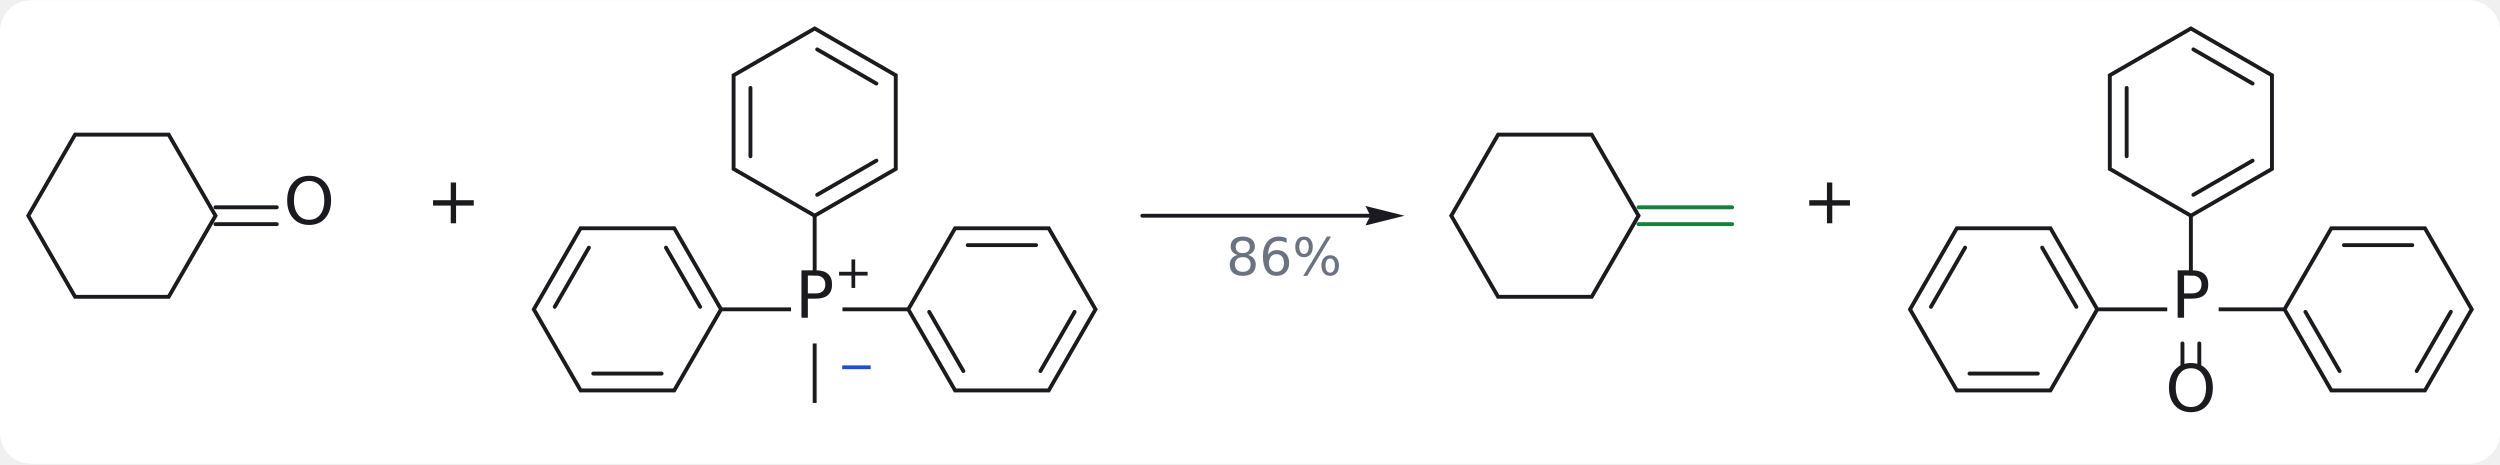
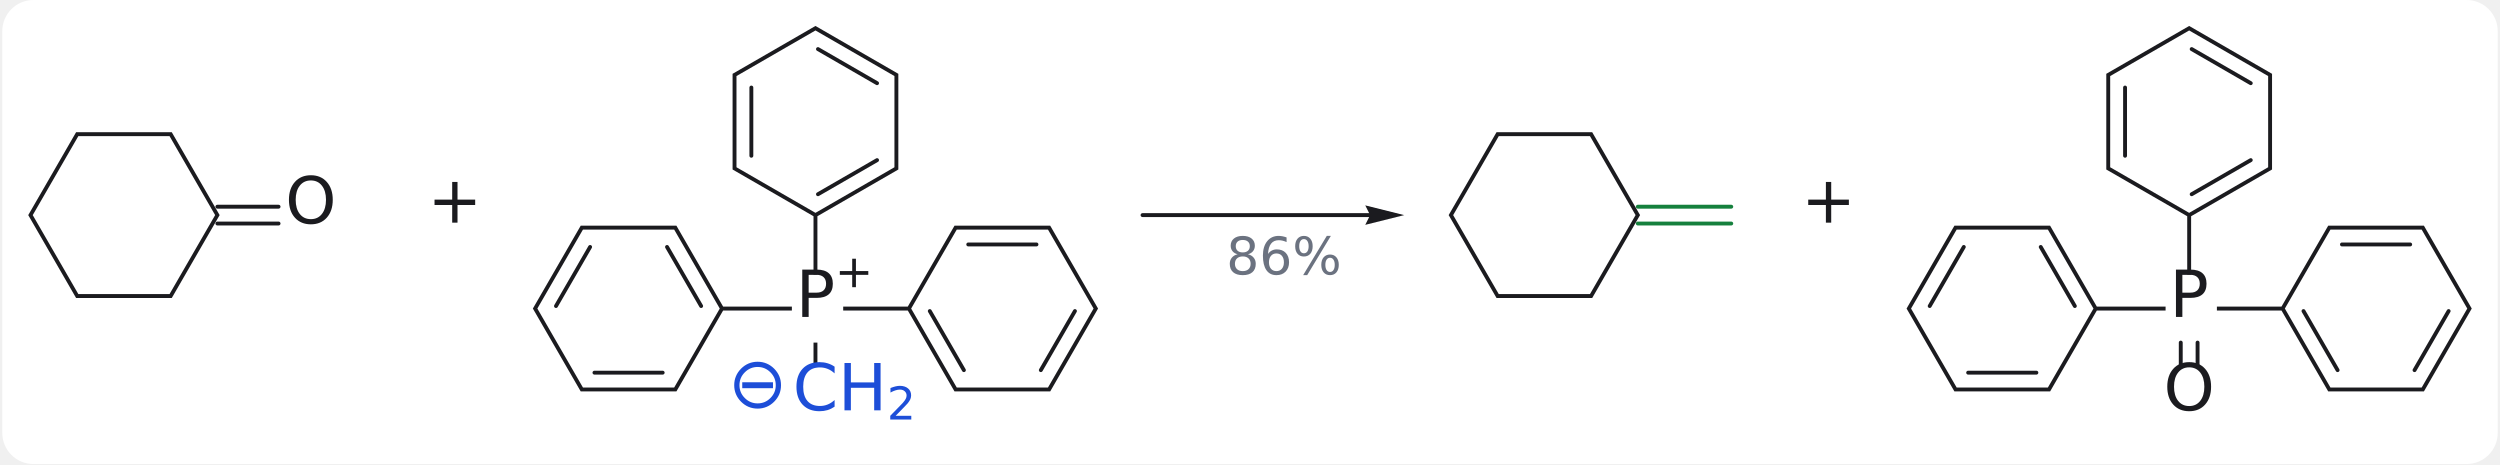
- <svg xmlns="http://www.w3.org/2000/svg" viewBox="-12.677 -96.677 1121.554 207.971" width="695" height="129">
+ <svg xmlns="http://www.w3.org/2000/svg" viewBox="-12.677 -96.677 1121.554 208.554" width="695" height="129">
  <style>.c-ink.fill{fill:#1b1b1f}.c-ink.stroke{stroke:#1b1b1f}.c-arrow.fill{fill:#c2410c}.c-arrow.stroke{stroke:#c2410c}.c-nu.fill{fill:#1d4ed8}.c-nu.stroke{stroke:#1d4ed8}.c-el.fill{fill:#b91c1c}.c-el.stroke{stroke:#b91c1c}.c-good.fill{fill:#15803d}.c-good.stroke{stroke:#15803d}.c-muted.fill{fill:#6b7280}.c-muted.stroke{stroke:#6b7280}.card{fill:#ffffff}@media (prefers-color-scheme: dark){.c-ink.fill{fill:#e6e6ea}.c-ink.stroke{stroke:#e6e6ea}.c-arrow.fill{fill:#ff9f5a}.c-arrow.stroke{stroke:#ff9f5a}.c-nu.fill{fill:#8ab4ff}.c-nu.stroke{stroke:#8ab4ff}.c-el.fill{fill:#ff8a8a}.c-el.stroke{stroke:#ff8a8a}.c-good.fill{fill:#6ee7a0}.c-good.stroke{stroke:#6ee7a0}.c-muted.fill{fill:#9ca3af}.c-muted.stroke{stroke:#9ca3af}.card{fill:#1e1e1e}}</style>
-   <rect class="card" x="-12.677" y="-96.677" width="1121.554" height="207.971" rx="14" />
+   <rect class="card" x="-12.677" y="-96.677" width="1121.554" height="208.554" rx="14" />
  <line class="c-ink stroke" x1="111.492" y1="3.78" x2="84" y2="3.78" stroke-width="1.75" stroke-linecap="round" />
  <line class="c-ink stroke" x1="111.492" y1="-3.78" x2="84" y2="-3.78" stroke-width="1.75" stroke-linecap="round" />
  <line class="c-ink stroke" x1="404.182" y1="43.13" x2="419.512" y2="69.682" stroke-width="1.75" stroke-linecap="round" />
  <line class="c-ink stroke" x1="454.088" y1="69.682" x2="469.418" y2="43.13" stroke-width="1.75" stroke-linecap="round" />
  <line class="c-ink stroke" x1="452.13" y1="13.188" x2="421.47" y2="13.188" stroke-width="1.75" stroke-linecap="round" />
  <line class="c-ink stroke" x1="301.418" y1="40.87" x2="286.088" y2="14.318" stroke-width="1.75" stroke-linecap="round" />
  <line class="c-ink stroke" x1="251.512" y1="14.318" x2="236.182" y2="40.87" stroke-width="1.75" stroke-linecap="round" />
  <line class="c-ink stroke" x1="253.47" y1="70.812" x2="284.13" y2="70.812" stroke-width="1.75" stroke-linecap="round" />
  <line class="c-ink stroke" x1="353.93" y1="-9.382" x2="380.482" y2="-24.712" stroke-width="1.75" stroke-linecap="round" />
  <line class="c-ink stroke" x1="380.482" y1="-59.288" x2="353.93" y2="-74.618" stroke-width="1.75" stroke-linecap="round" />
  <line class="c-ink stroke" x1="323.988" y1="-57.33" x2="323.988" y2="-26.67" stroke-width="1.75" stroke-linecap="round" />
  <path class="c-good stroke" d="M764.4 3.78 L722.4 3.78 " fill="none" stroke-width="1.75" stroke-linecap="round" stroke-linejoin="round" />
  <path class="c-good stroke" d="M764.4 -3.78 L722.4 -3.78 " fill="none" stroke-width="1.75" stroke-linecap="round" stroke-linejoin="round" />
  <line class="c-ink stroke" x1="966.42" y1="68.303" x2="966.42" y2="57.298" stroke-width="1.75" stroke-linecap="round" />
  <line class="c-ink stroke" x1="973.98" y1="68.303" x2="973.98" y2="57.298" stroke-width="1.75" stroke-linecap="round" />
  <line class="c-ink stroke" x1="1021.582" y1="43.13" x2="1036.912" y2="69.682" stroke-width="1.75" stroke-linecap="round" />
  <line class="c-ink stroke" x1="1071.488" y1="69.682" x2="1086.818" y2="43.13" stroke-width="1.75" stroke-linecap="round" />
  <line class="c-ink stroke" x1="1069.53" y1="13.188" x2="1038.87" y2="13.188" stroke-width="1.75" stroke-linecap="round" />
  <line class="c-ink stroke" x1="918.818" y1="40.87" x2="903.488" y2="14.318" stroke-width="1.75" stroke-linecap="round" />
  <line class="c-ink stroke" x1="868.912" y1="14.318" x2="853.582" y2="40.87" stroke-width="1.75" stroke-linecap="round" />
  <line class="c-ink stroke" x1="870.87" y1="70.812" x2="901.53" y2="70.812" stroke-width="1.75" stroke-linecap="round" />
  <line class="c-ink stroke" x1="971.33" y1="-9.382" x2="997.882" y2="-24.712" stroke-width="1.75" stroke-linecap="round" />
  <line class="c-ink stroke" x1="997.882" y1="-59.288" x2="971.33" y2="-74.618" stroke-width="1.75" stroke-linecap="round" />
  <line class="c-ink stroke" x1="941.388" y1="-57.33" x2="941.388" y2="-26.67" stroke-width="1.75" stroke-linecap="round" />
-   <path class="c-ink fill stroke" d="M82.99 0 L62.495 35.497 L63.505 37.247 L85.01 -0 Z M62.495 35.497 L21.505 35.497 L20.495 37.247 L63.505 37.247 Z M21.505 35.497 L1.01 0 L-1.01 -0 L20.495 37.247 Z M1.01 -0 L21.505 -35.497 L20.495 -37.247 L-1.01 0 Z M21.505 -35.497 L62.495 -35.497 L63.505 -37.247 L20.495 -37.247 Z M62.495 -35.497 L82.99 -0 L85.01 0 L63.505 -37.247 Z M353.675 84 L353.675 57.298 L351.925 57.298 L351.925 84 Z M365.264 42.875 L394.295 42.875 L394.8 42 L394.295 41.125 L365.264 41.125 Z M394.295 42.875 L415.295 79.247 L416.305 77.497 L395.81 42 L394.8 42 Z M415.295 79.247 L458.305 79.247 L457.295 77.497 L416.305 77.497 Z M458.305 79.247 L479.81 42 L477.79 42 L457.295 77.497 Z M479.81 42 L458.305 4.753 L457.295 6.503 L477.79 42 Z M458.305 4.753 L415.295 4.753 L416.305 6.503 L457.295 6.503 Z M342.202 41.125 L311.305 41.125 L310.8 42 L311.305 42.875 L342.202 42.875 Z M311.305 41.125 L290.305 4.753 L289.295 6.503 L309.79 42 L310.8 42 Z M290.305 4.753 L247.295 4.753 L248.305 6.503 L289.295 6.503 Z M247.295 4.753 L225.79 42 L227.81 42 L248.305 6.503 Z M225.79 42 L247.295 79.247 L248.305 77.497 L227.81 42 Z M247.295 79.247 L290.305 79.247 L289.295 77.497 L248.305 77.497 Z M353.675 26.702 L353.675 0.505 L352.8 0 L351.925 0.505 L351.925 26.702 Z M353.675 0.505 L390.047 -20.495 L388.297 -21.505 L352.8 -1.01 L352.8 0 Z M390.047 -20.495 L390.047 -63.505 L388.297 -62.495 L388.297 -21.505 Z M390.047 -63.505 L352.8 -85.01 L352.8 -82.99 L388.297 -62.495 Z M352.8 -85.01 L315.553 -63.505 L317.303 -62.495 L352.8 -82.99 Z M315.553 -63.505 L315.553 -20.495 L317.303 -21.505 L317.303 -62.495 Z M415.295 4.753 L394.295 41.125 L394.8 42 L395.81 42 L416.305 6.503 Z M290.305 79.247 L311.305 42.875 L310.8 42 L309.79 42 L289.295 77.497 Z M315.553 -20.495 L351.925 0.505 L352.8 0 L352.8 -1.01 L317.303 -21.505 Z M721.39 0 L700.895 35.497 L701.905 37.247 L723.41 -0 Z M700.895 35.497 L659.905 35.497 L658.895 37.247 L701.905 37.247 Z M659.905 35.497 L639.41 0 L637.39 -0 L658.895 37.247 Z M639.41 -0 L659.905 -35.497 L658.895 -37.247 L637.39 0 Z M659.905 -35.497 L700.895 -35.497 L701.905 -37.247 L658.895 -37.247 Z M700.895 -35.497 L721.39 -0 L723.41 0 L701.905 -37.247 Z M982.664 42.875 L1011.695 42.875 L1012.2 42 L1011.695 41.125 L982.664 41.125 Z M1011.695 42.875 L1032.695 79.247 L1033.705 77.497 L1013.21 42 L1012.2 42 Z M1032.695 79.247 L1075.705 79.247 L1074.695 77.497 L1033.705 77.497 Z M1075.705 79.247 L1097.21 42 L1095.19 42 L1074.695 77.497 Z M1097.21 42 L1075.705 4.753 L1074.695 6.503 L1095.19 42 Z M1075.705 4.753 L1032.695 4.753 L1033.705 6.503 L1074.695 6.503 Z M959.602 41.125 L928.705 41.125 L928.2 42 L928.705 42.875 L959.602 42.875 Z M928.705 41.125 L907.705 4.753 L906.695 6.503 L927.19 42 L928.2 42 Z M907.705 4.753 L864.695 4.753 L865.705 6.503 L906.695 6.503 Z M864.695 4.753 L843.19 42 L845.21 42 L865.705 6.503 Z M843.19 42 L864.695 79.247 L865.705 77.497 L845.21 42 Z M864.695 79.247 L907.705 79.247 L906.695 77.497 L865.705 77.497 Z M971.075 26.702 L971.075 0.505 L970.2 0 L969.325 0.505 L969.325 26.702 Z M971.075 0.505 L1007.447 -20.495 L1005.697 -21.505 L970.2 -1.01 L970.2 0 Z M1007.447 -20.495 L1007.447 -63.505 L1005.697 -62.495 L1005.697 -21.505 Z M1007.447 -63.505 L970.2 -85.01 L970.2 -82.99 L1005.697 -62.495 Z M970.2 -85.01 L932.953 -63.505 L934.703 -62.495 L970.2 -82.99 Z M932.953 -63.505 L932.953 -20.495 L934.703 -21.505 L934.703 -62.495 Z M1032.695 4.753 L1011.695 41.125 L1012.2 42 L1013.21 42 L1033.705 6.503 Z M907.705 79.247 L928.705 42.875 L928.2 42 L927.19 42 L906.695 77.497 Z M932.953 -20.495 L969.325 0.505 L970.2 0 L970.2 -1.01 L934.703 -21.505 Z " stroke-width="0" stroke-linecap="round" stroke-linejoin="round" />
+   <path class="c-ink fill stroke" d="M82.99 0 L62.495 35.497 L63.505 37.247 L85.01 -0 Z M62.495 35.497 L21.505 35.497 L20.495 37.247 L63.505 37.247 Z M21.505 35.497 L1.01 0 L-1.01 -0 L20.495 37.247 Z M1.01 -0 L21.505 -35.497 L20.495 -37.247 L-1.01 0 Z M21.505 -35.497 L62.495 -35.497 L63.505 -37.247 L20.495 -37.247 Z M62.495 -35.497 L82.99 -0 L85.01 0 L63.505 -37.247 Z M353.675 68.303 L353.675 57.298 L351.925 57.298 L351.925 68.303 Z M365.264 42.875 L394.295 42.875 L394.8 42 L394.295 41.125 L365.264 41.125 Z M394.295 42.875 L415.295 79.247 L416.305 77.497 L395.81 42 L394.8 42 Z M415.295 79.247 L458.305 79.247 L457.295 77.497 L416.305 77.497 Z M458.305 79.247 L479.81 42 L477.79 42 L457.295 77.497 Z M479.81 42 L458.305 4.753 L457.295 6.503 L477.79 42 Z M458.305 4.753 L415.295 4.753 L416.305 6.503 L457.295 6.503 Z M342.202 41.125 L311.305 41.125 L310.8 42 L311.305 42.875 L342.202 42.875 Z M311.305 41.125 L290.305 4.753 L289.295 6.503 L309.79 42 L310.8 42 Z M290.305 4.753 L247.295 4.753 L248.305 6.503 L289.295 6.503 Z M247.295 4.753 L225.79 42 L227.81 42 L248.305 6.503 Z M225.79 42 L247.295 79.247 L248.305 77.497 L227.81 42 Z M247.295 79.247 L290.305 79.247 L289.295 77.497 L248.305 77.497 Z M353.675 26.702 L353.675 0.505 L352.8 0 L351.925 0.505 L351.925 26.702 Z M353.675 0.505 L390.047 -20.495 L388.297 -21.505 L352.8 -1.01 L352.8 0 Z M390.047 -20.495 L390.047 -63.505 L388.297 -62.495 L388.297 -21.505 Z M390.047 -63.505 L352.8 -85.01 L352.8 -82.99 L388.297 -62.495 Z M352.8 -85.01 L315.553 -63.505 L317.303 -62.495 L352.8 -82.99 Z M315.553 -63.505 L315.553 -20.495 L317.303 -21.505 L317.303 -62.495 Z M415.295 4.753 L394.295 41.125 L394.8 42 L395.81 42 L416.305 6.503 Z M290.305 79.247 L311.305 42.875 L310.8 42 L309.79 42 L289.295 77.497 Z M315.553 -20.495 L351.925 0.505 L352.8 0 L352.8 -1.01 L317.303 -21.505 Z M721.39 0 L700.895 35.497 L701.905 37.247 L723.41 -0 Z M700.895 35.497 L659.905 35.497 L658.895 37.247 L701.905 37.247 Z M659.905 35.497 L639.41 0 L637.39 -0 L658.895 37.247 Z M639.41 -0 L659.905 -35.497 L658.895 -37.247 L637.39 0 Z M659.905 -35.497 L700.895 -35.497 L701.905 -37.247 L658.895 -37.247 Z M700.895 -35.497 L721.39 -0 L723.41 0 L701.905 -37.247 Z M982.664 42.875 L1011.695 42.875 L1012.2 42 L1011.695 41.125 L982.664 41.125 Z M1011.695 42.875 L1032.695 79.247 L1033.705 77.497 L1013.21 42 L1012.2 42 Z M1032.695 79.247 L1075.705 79.247 L1074.695 77.497 L1033.705 77.497 Z M1075.705 79.247 L1097.21 42 L1095.19 42 L1074.695 77.497 Z M1097.21 42 L1075.705 4.753 L1074.695 6.503 L1095.19 42 Z M1075.705 4.753 L1032.695 4.753 L1033.705 6.503 L1074.695 6.503 Z M959.602 41.125 L928.705 41.125 L928.2 42 L928.705 42.875 L959.602 42.875 Z M928.705 41.125 L907.705 4.753 L906.695 6.503 L927.19 42 L928.2 42 Z M907.705 4.753 L864.695 4.753 L865.705 6.503 L906.695 6.503 Z M864.695 4.753 L843.19 42 L845.21 42 L865.705 6.503 Z M843.19 42 L864.695 79.247 L865.705 77.497 L845.21 42 Z M864.695 79.247 L907.705 79.247 L906.695 77.497 L865.705 77.497 Z M971.075 26.702 L971.075 0.505 L970.2 0 L969.325 0.505 L969.325 26.702 Z M971.075 0.505 L1007.447 -20.495 L1005.697 -21.505 L970.2 -1.01 L970.2 0 Z M1007.447 -20.495 L1007.447 -63.505 L1005.697 -62.495 L1005.697 -21.505 Z M1007.447 -63.505 L970.2 -85.01 L970.2 -82.99 L1005.697 -62.495 Z M970.2 -85.01 L932.953 -63.505 L934.703 -62.495 L970.2 -82.99 Z M932.953 -63.505 L932.953 -20.495 L934.703 -21.505 L934.703 -62.495 Z M1032.695 4.753 L1011.695 41.125 L1012.2 42 L1013.21 42 L1033.705 6.503 Z M907.705 79.247 L928.705 42.875 L928.2 42 L927.19 42 L906.695 77.497 Z M932.953 -20.495 L969.325 0.505 L970.2 0 L970.2 -1.01 L934.703 -21.505 Z " stroke-width="0" stroke-linecap="round" stroke-linejoin="round" />
  <text class="c-ink fill" xml:space="preserve" x="114.521" y="-16.456" font-family="DejaVu Sans, Noto Sans CJK KR, Noto Sans CJK JP, sans-serif" font-size="29.167" font-weight="normal" font-style="normal" text-decoration="none" dominant-baseline="text-before-edge">O</text>
-   <text class="c-nu fill" xml:space="preserve" x="362.983" y="60.252" font-family="DejaVu Sans, Noto Sans CJK KR, Noto Sans CJK JP, sans-serif" font-size="20.417" font-weight="normal" font-style="normal" text-decoration="none" dominant-baseline="text-before-edge">−</text>
+   <text class="c-nu fill" xml:space="preserve" x="342.617" y="67.544" font-family="DejaVu Sans, Noto Sans CJK KR, Noto Sans CJK JP, sans-serif" font-size="29.167" font-weight="normal" font-style="normal" text-decoration="none" dominant-baseline="text-before-edge">CH</text>
+   <text class="c-nu fill" xml:space="preserve" x="384.915" y="77.752" font-family="DejaVu Sans, Noto Sans CJK KR, Noto Sans CJK JP, sans-serif" font-size="20.417" font-weight="normal" font-style="normal" text-decoration="none" dominant-baseline="text-before-edge">2</text>
  <text class="c-ink fill" xml:space="preserve" x="344.006" y="25.558" font-family="DejaVu Sans, Noto Sans CJK KR, Noto Sans CJK JP, sans-serif" font-size="29.167" font-weight="normal" font-style="normal" text-decoration="none" dominant-baseline="text-before-edge">P</text>
  <text class="c-ink fill" xml:space="preserve" x="361.594" y="18.266" font-family="DejaVu Sans, Noto Sans CJK KR, Noto Sans CJK JP, sans-serif" font-size="20.417" font-weight="normal" font-style="normal" text-decoration="none" dominant-baseline="text-before-edge">+</text>
  <text class="c-ink fill" xml:space="preserve" x="958.721" y="67.544" font-family="DejaVu Sans, Noto Sans CJK KR, Noto Sans CJK JP, sans-serif" font-size="29.167" font-weight="normal" font-style="normal" text-decoration="none" dominant-baseline="text-before-edge">O</text>
  <text class="c-ink fill" xml:space="preserve" x="961.406" y="25.558" font-family="DejaVu Sans, Noto Sans CJK KR, Noto Sans CJK JP, sans-serif" font-size="29.167" font-weight="normal" font-style="normal" text-decoration="none" dominant-baseline="text-before-edge">P</text>
  <path class="c-ink stroke" d="M499.8 0 L613.025 0 " fill="none" stroke-width="1.75" stroke-linecap="round" stroke-linejoin="round" />
  <path class="c-ink fill stroke" d="M617.4 0 L599.9 -4.375 L602.087 0 L599.9 4.375 Z " stroke-width="0" stroke-linecap="round" stroke-linejoin="round" />
  <text class="c-ink fill" xml:space="preserve" x="178.5" y="-16.8" font-family="DejaVu Sans, Noto Sans CJK KR, Noto Sans CJK JP, sans-serif" font-size="29.167" font-weight="normal" font-style="normal" text-decoration="none" dominant-baseline="text-before-edge">+</text>
  <text class="c-muted fill" xml:space="preserve" x="537.432" y="10.5" font-family="DejaVu Sans, Noto Sans CJK KR, Noto Sans CJK JP, sans-serif" font-size="23.333" font-weight="normal" font-style="normal" text-decoration="none" dominant-baseline="text-before-edge">86%</text>
  <text class="c-ink fill" xml:space="preserve" x="795.9" y="-16.8" font-family="DejaVu Sans, Noto Sans CJK KR, Noto Sans CJK JP, sans-serif" font-size="29.167" font-weight="normal" font-style="normal" text-decoration="none" dominant-baseline="text-before-edge">+</text>
+   <text class="c-nu fill" xml:space="preserve" x="313.362" y="64.302" font-family="DejaVu Sans, Noto Sans CJK KR, Noto Sans CJK JP, sans-serif" font-size="32.083" font-weight="normal" font-style="normal" text-decoration="none" dominant-baseline="text-before-edge">⊖</text>
</svg>
